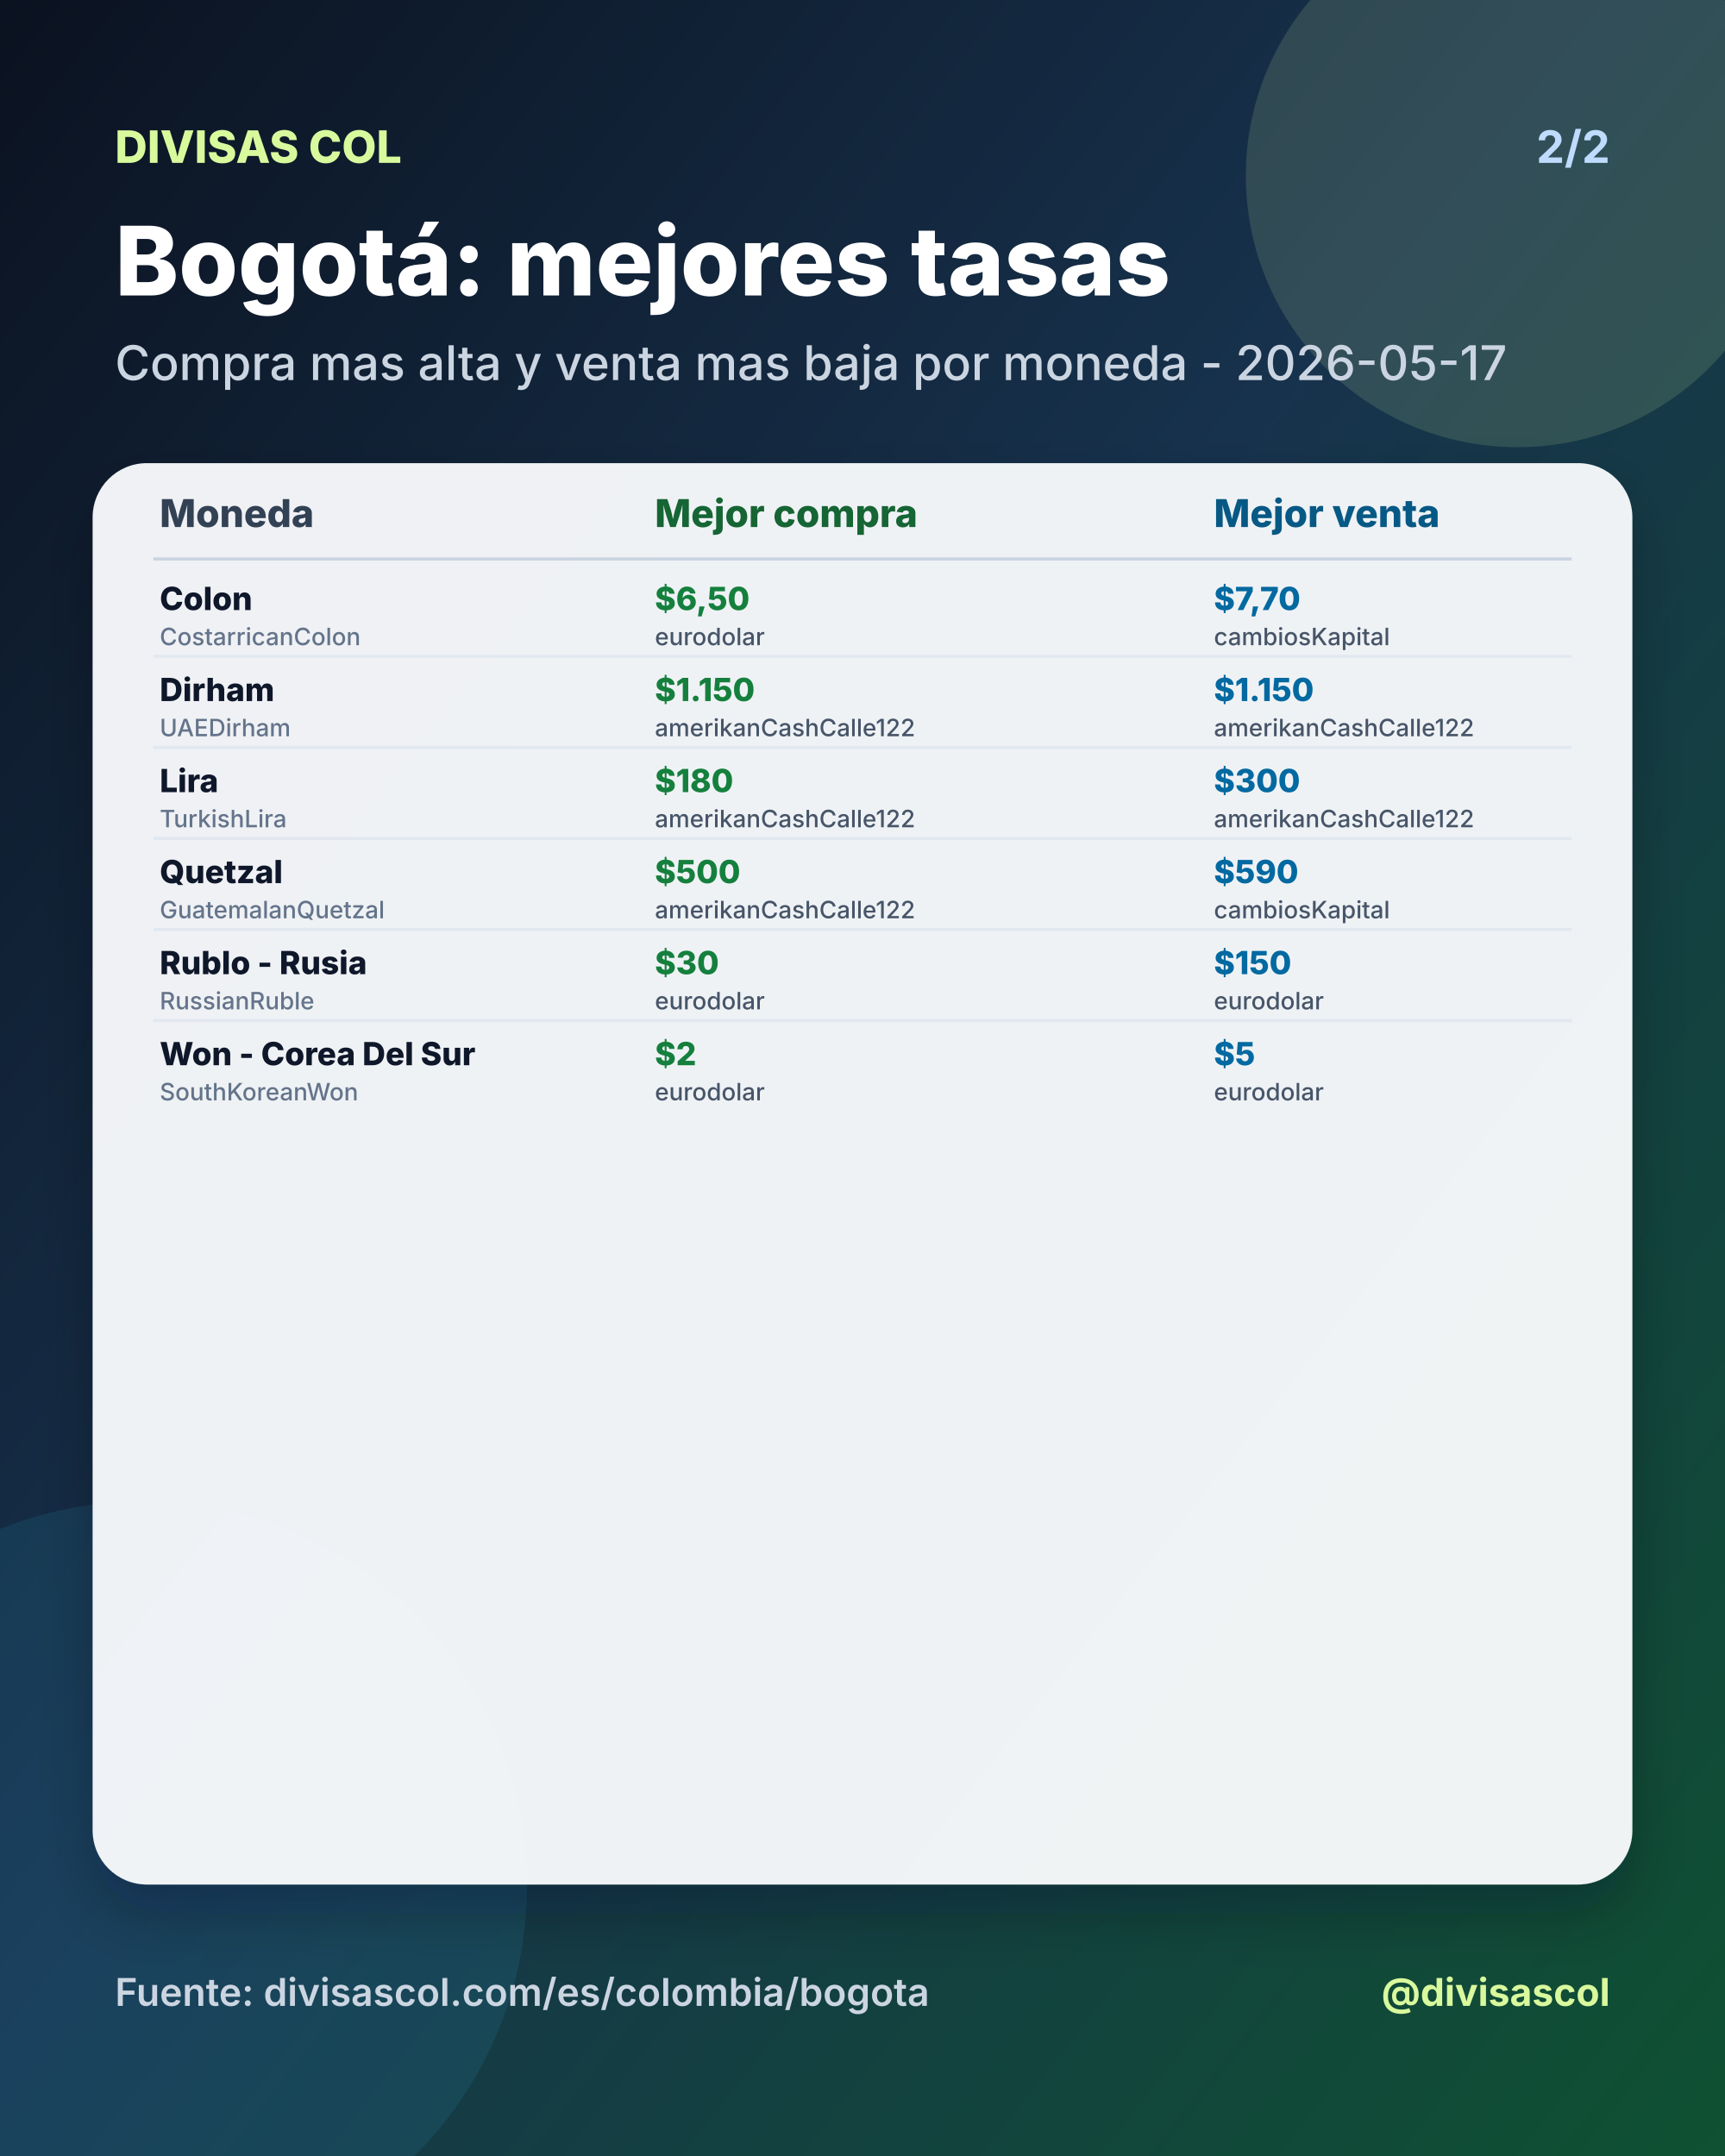
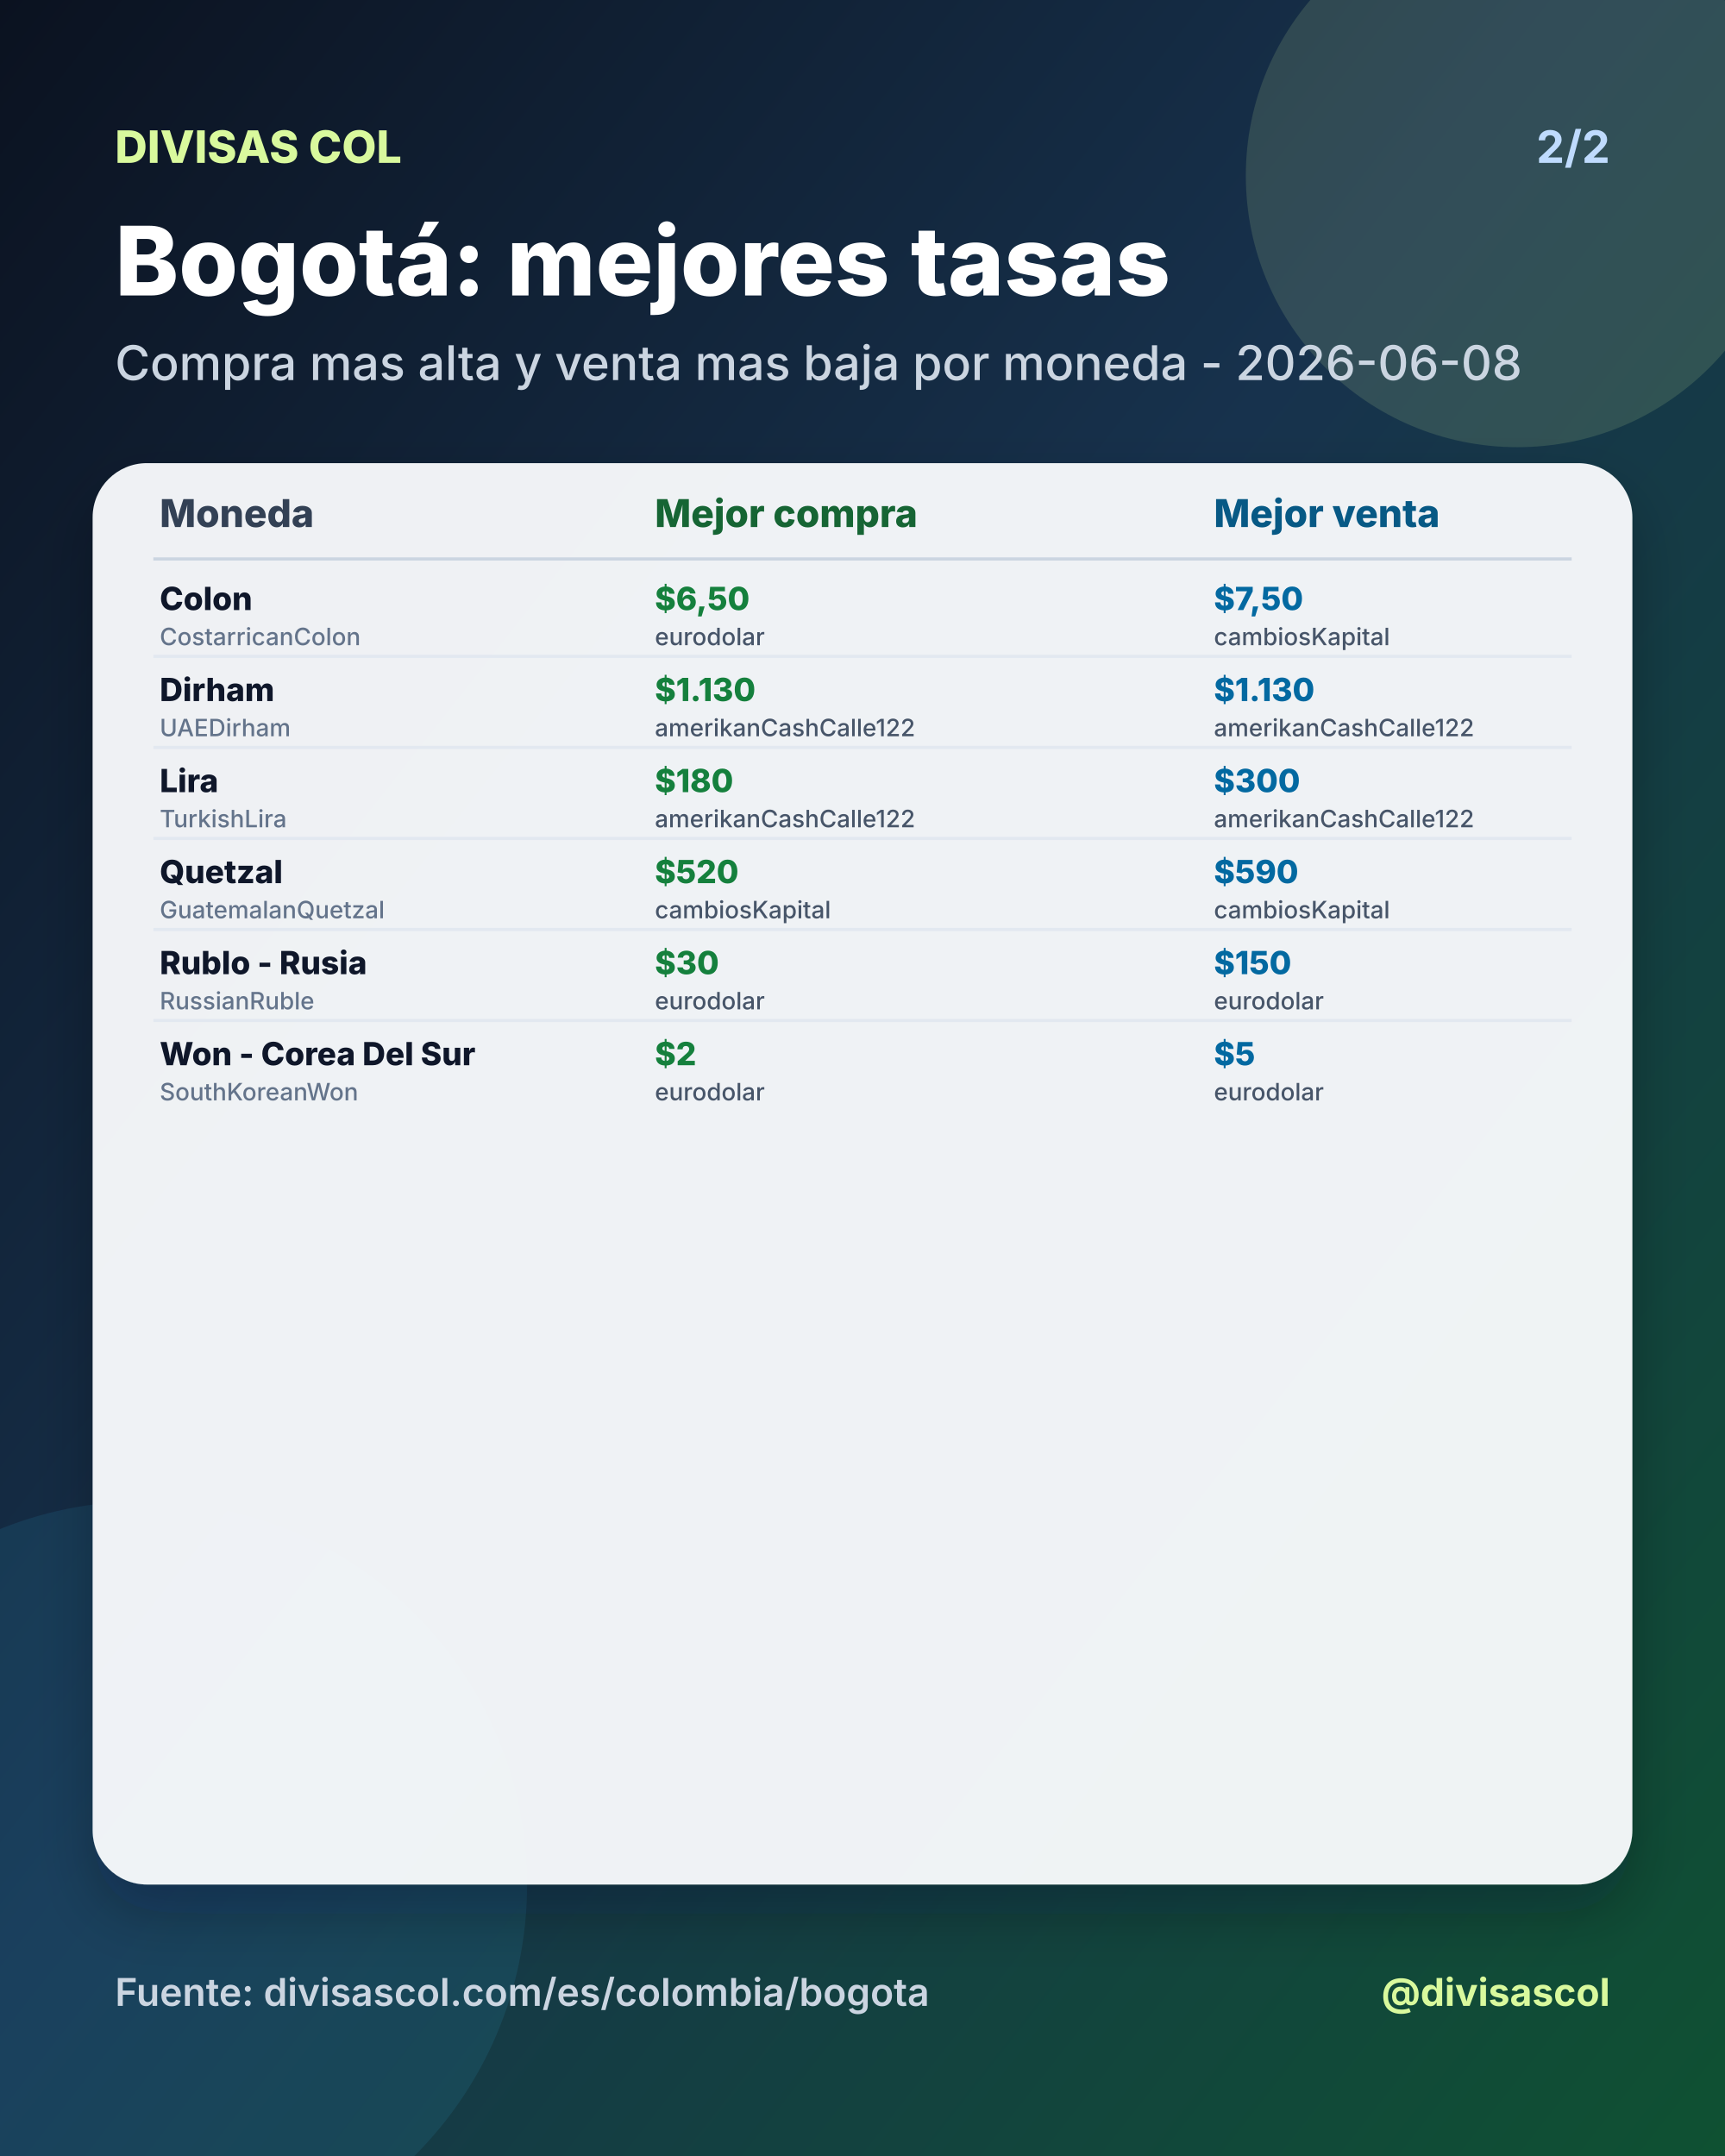
<svg xmlns="http://www.w3.org/2000/svg" width="1080" height="1350" viewBox="0 0 1080 1350">
  <defs>
    <linearGradient id="bg" x1="0" y1="0" x2="1" y2="1">
      <stop offset="0%" stop-color="#0b1220" />
      <stop offset="46%" stop-color="#17324d" />
      <stop offset="100%" stop-color="#0f5132" />
    </linearGradient>
    <filter id="shadow" x="-20%" y="-20%" width="140%" height="140%">
      <feDropShadow dx="0" dy="18" stdDeviation="18" flood-color="#020617" flood-opacity="0.28" />
    </filter>
  </defs>
  <rect width="1080" height="1350" fill="url(#bg)" />
  <circle cx="950" cy="110" r="170" fill="#d9f99d" opacity="0.14" />
  <circle cx="90" cy="1180" r="240" fill="#38bdf8" opacity="0.10" />
  <text x="72" y="102" fill="#d9f99d" font-size="28" font-family="Inter, Arial, sans-serif" font-weight="800" text-anchor="start">DIVISAS COL</text>
  <text x="1008" y="102" fill="#bfdbfe" font-size="28" font-family="Inter, Arial, sans-serif" font-weight="700" text-anchor="end">2/2</text>
  <text x="72" y="185" fill="#ffffff" font-size="60" font-family="Inter, Arial, sans-serif" font-weight="800" text-anchor="start">Bogotá: mejores tasas</text>
-   <text x="72" y="238" fill="#cbd5e1" font-size="30" font-family="Inter, Arial, sans-serif" font-weight="500" text-anchor="start">Compra mas alta y venta mas baja por moneda - 2026-05-17</text>
+   <text x="72" y="238" fill="#cbd5e1" font-size="30" font-family="Inter, Arial, sans-serif" font-weight="500" text-anchor="start">Compra mas alta y venta mas baja por moneda - 2026-06-08</text>
  <rect x="58" y="290" width="964" height="890" rx="34" fill="#f8fafc" opacity="0.96" filter="url(#shadow)" />
  <text x="100" y="330" fill="#334155" font-size="24" font-family="Inter, Arial, sans-serif" font-weight="800" text-anchor="start">Moneda</text>
  <text x="410" y="330" fill="#166534" font-size="24" font-family="Inter, Arial, sans-serif" font-weight="800" text-anchor="start">Mejor compra</text>
  <text x="760" y="330" fill="#075985" font-size="24" font-family="Inter, Arial, sans-serif" font-weight="800" text-anchor="start">Mejor venta</text>
  <line x1="96" y1="350" x2="984" y2="350" stroke="#cbd5e1" stroke-width="2" />
  <text x="100" y="382" fill="#0f172a" font-size="20" font-family="Inter, Arial, sans-serif" font-weight="800" text-anchor="start">Colon</text>
  <text x="100" y="404" fill="#64748b" font-size="15" font-family="Inter, Arial, sans-serif" font-weight="500" text-anchor="start">CostarricanColon</text>
  <text x="410" y="382" fill="#15803d" font-size="20" font-family="Inter, Arial, sans-serif" font-weight="800" text-anchor="start">$6,50</text>
  <text x="410" y="404" fill="#475569" font-size="15" font-family="Inter, Arial, sans-serif" font-weight="500" text-anchor="start">eurodolar</text>
-   <text x="760" y="382" fill="#0369a1" font-size="20" font-family="Inter, Arial, sans-serif" font-weight="800" text-anchor="start">$7,70</text>
+   <text x="760" y="382" fill="#0369a1" font-size="20" font-family="Inter, Arial, sans-serif" font-weight="800" text-anchor="start">$7,50</text>
  <text x="760" y="404" fill="#475569" font-size="15" font-family="Inter, Arial, sans-serif" font-weight="500" text-anchor="start">cambiosKapital</text>
  <line x1="96" y1="411" x2="984" y2="411" stroke="#e2e8f0" stroke-width="2" />
  <text x="100" y="439" fill="#0f172a" font-size="20" font-family="Inter, Arial, sans-serif" font-weight="800" text-anchor="start">Dirham</text>
  <text x="100" y="461" fill="#64748b" font-size="15" font-family="Inter, Arial, sans-serif" font-weight="500" text-anchor="start">UAEDirham</text>
-   <text x="410" y="439" fill="#15803d" font-size="20" font-family="Inter, Arial, sans-serif" font-weight="800" text-anchor="start">$1.150</text>
+   <text x="410" y="439" fill="#15803d" font-size="20" font-family="Inter, Arial, sans-serif" font-weight="800" text-anchor="start">$1.130</text>
  <text x="410" y="461" fill="#475569" font-size="15" font-family="Inter, Arial, sans-serif" font-weight="500" text-anchor="start">amerikanCashCalle122</text>
-   <text x="760" y="439" fill="#0369a1" font-size="20" font-family="Inter, Arial, sans-serif" font-weight="800" text-anchor="start">$1.150</text>
+   <text x="760" y="439" fill="#0369a1" font-size="20" font-family="Inter, Arial, sans-serif" font-weight="800" text-anchor="start">$1.130</text>
  <text x="760" y="461" fill="#475569" font-size="15" font-family="Inter, Arial, sans-serif" font-weight="500" text-anchor="start">amerikanCashCalle122</text>
  <line x1="96" y1="468" x2="984" y2="468" stroke="#e2e8f0" stroke-width="2" />
  <text x="100" y="496" fill="#0f172a" font-size="20" font-family="Inter, Arial, sans-serif" font-weight="800" text-anchor="start">Lira</text>
  <text x="100" y="518" fill="#64748b" font-size="15" font-family="Inter, Arial, sans-serif" font-weight="500" text-anchor="start">TurkishLira</text>
  <text x="410" y="496" fill="#15803d" font-size="20" font-family="Inter, Arial, sans-serif" font-weight="800" text-anchor="start">$180</text>
  <text x="410" y="518" fill="#475569" font-size="15" font-family="Inter, Arial, sans-serif" font-weight="500" text-anchor="start">amerikanCashCalle122</text>
  <text x="760" y="496" fill="#0369a1" font-size="20" font-family="Inter, Arial, sans-serif" font-weight="800" text-anchor="start">$300</text>
  <text x="760" y="518" fill="#475569" font-size="15" font-family="Inter, Arial, sans-serif" font-weight="500" text-anchor="start">amerikanCashCalle122</text>
  <line x1="96" y1="525" x2="984" y2="525" stroke="#e2e8f0" stroke-width="2" />
  <text x="100" y="553" fill="#0f172a" font-size="20" font-family="Inter, Arial, sans-serif" font-weight="800" text-anchor="start">Quetzal</text>
  <text x="100" y="575" fill="#64748b" font-size="15" font-family="Inter, Arial, sans-serif" font-weight="500" text-anchor="start">GuatemalanQuetzal</text>
-   <text x="410" y="553" fill="#15803d" font-size="20" font-family="Inter, Arial, sans-serif" font-weight="800" text-anchor="start">$500</text>
-   <text x="410" y="575" fill="#475569" font-size="15" font-family="Inter, Arial, sans-serif" font-weight="500" text-anchor="start">amerikanCashCalle122</text>
+   <text x="410" y="553" fill="#15803d" font-size="20" font-family="Inter, Arial, sans-serif" font-weight="800" text-anchor="start">$520</text>
+   <text x="410" y="575" fill="#475569" font-size="15" font-family="Inter, Arial, sans-serif" font-weight="500" text-anchor="start">cambiosKapital</text>
  <text x="760" y="553" fill="#0369a1" font-size="20" font-family="Inter, Arial, sans-serif" font-weight="800" text-anchor="start">$590</text>
  <text x="760" y="575" fill="#475569" font-size="15" font-family="Inter, Arial, sans-serif" font-weight="500" text-anchor="start">cambiosKapital</text>
  <line x1="96" y1="582" x2="984" y2="582" stroke="#e2e8f0" stroke-width="2" />
  <text x="100" y="610" fill="#0f172a" font-size="20" font-family="Inter, Arial, sans-serif" font-weight="800" text-anchor="start">Rublo - Rusia</text>
  <text x="100" y="632" fill="#64748b" font-size="15" font-family="Inter, Arial, sans-serif" font-weight="500" text-anchor="start">RussianRuble</text>
  <text x="410" y="610" fill="#15803d" font-size="20" font-family="Inter, Arial, sans-serif" font-weight="800" text-anchor="start">$30</text>
  <text x="410" y="632" fill="#475569" font-size="15" font-family="Inter, Arial, sans-serif" font-weight="500" text-anchor="start">eurodolar</text>
  <text x="760" y="610" fill="#0369a1" font-size="20" font-family="Inter, Arial, sans-serif" font-weight="800" text-anchor="start">$150</text>
  <text x="760" y="632" fill="#475569" font-size="15" font-family="Inter, Arial, sans-serif" font-weight="500" text-anchor="start">eurodolar</text>
  <line x1="96" y1="639" x2="984" y2="639" stroke="#e2e8f0" stroke-width="2" />
  <text x="100" y="667" fill="#0f172a" font-size="20" font-family="Inter, Arial, sans-serif" font-weight="800" text-anchor="start">Won - Corea Del Sur</text>
  <text x="100" y="689" fill="#64748b" font-size="15" font-family="Inter, Arial, sans-serif" font-weight="500" text-anchor="start">SouthKoreanWon</text>
  <text x="410" y="667" fill="#15803d" font-size="20" font-family="Inter, Arial, sans-serif" font-weight="800" text-anchor="start">$2</text>
  <text x="410" y="689" fill="#475569" font-size="15" font-family="Inter, Arial, sans-serif" font-weight="500" text-anchor="start">eurodolar</text>
  <text x="760" y="667" fill="#0369a1" font-size="20" font-family="Inter, Arial, sans-serif" font-weight="800" text-anchor="start">$5</text>
  <text x="760" y="689" fill="#475569" font-size="15" font-family="Inter, Arial, sans-serif" font-weight="500" text-anchor="start">eurodolar</text>
  <text x="72" y="1256" fill="#cbd5e1" font-size="24" font-family="Inter, Arial, sans-serif" font-weight="600" text-anchor="start">Fuente: divisascol.com/es/colombia/bogota</text>
  <text x="1008" y="1256" fill="#d9f99d" font-size="24" font-family="Inter, Arial, sans-serif" font-weight="700" text-anchor="end">@divisascol</text>
</svg>
